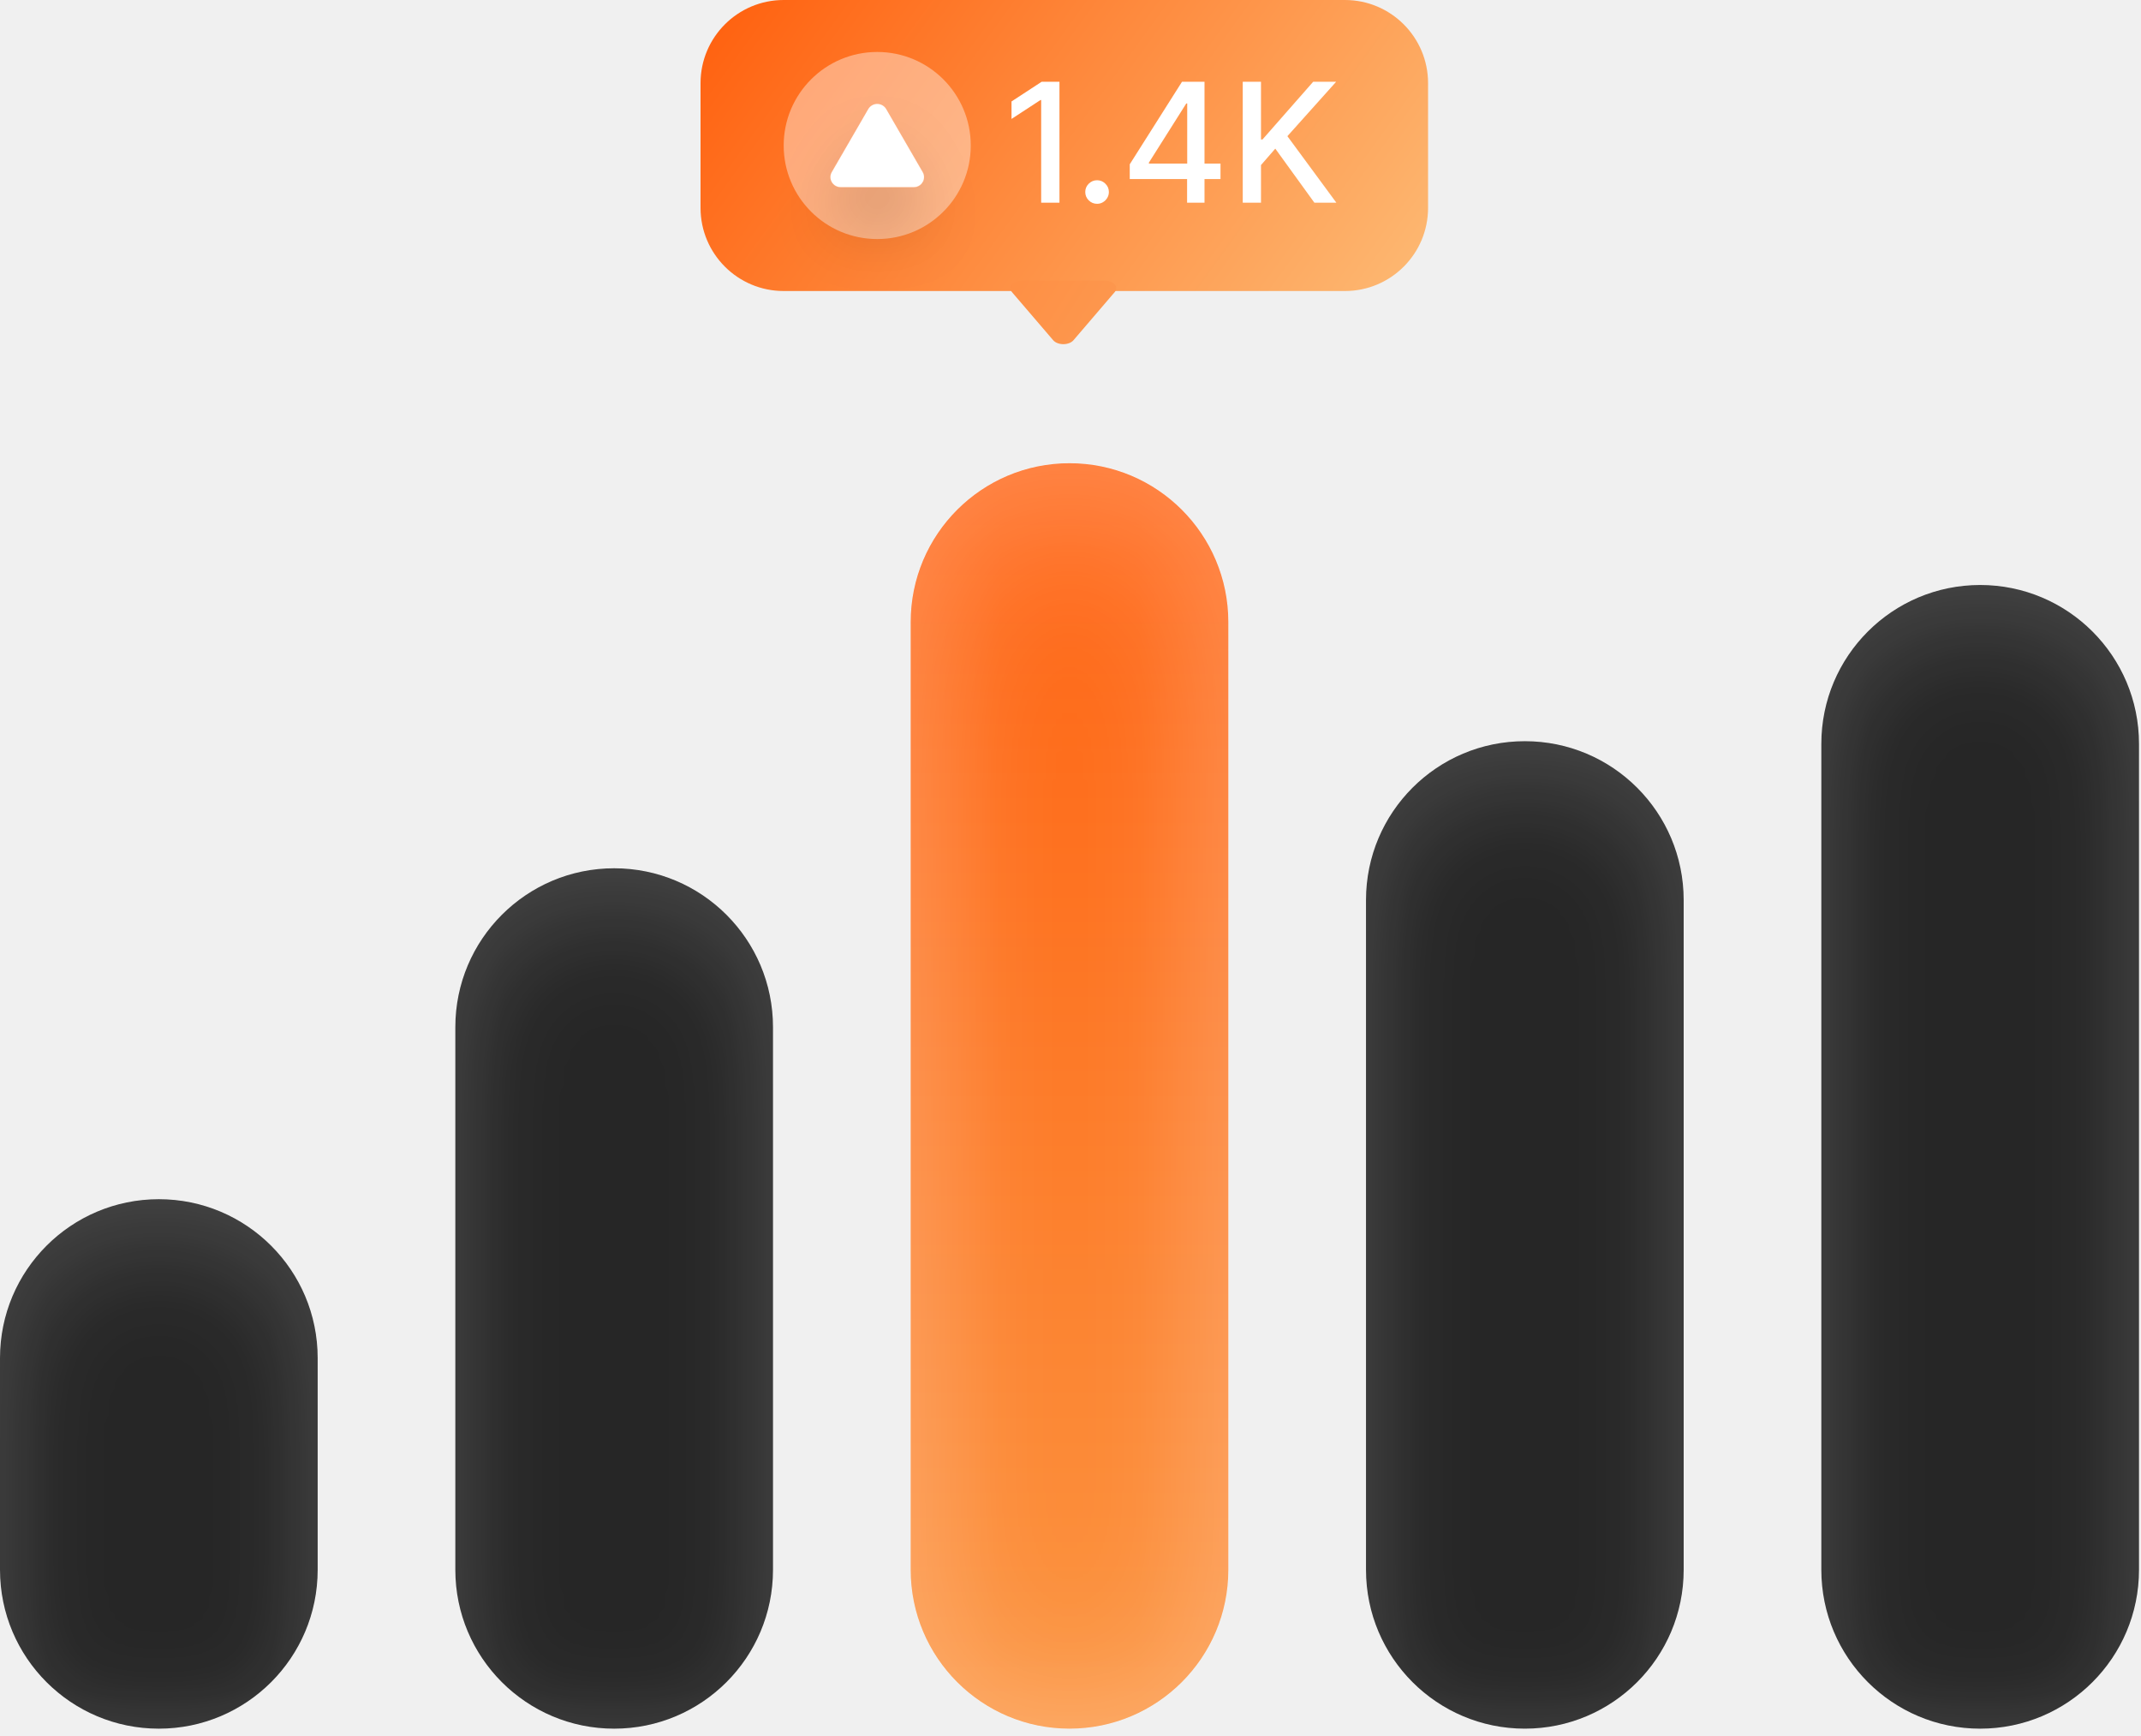
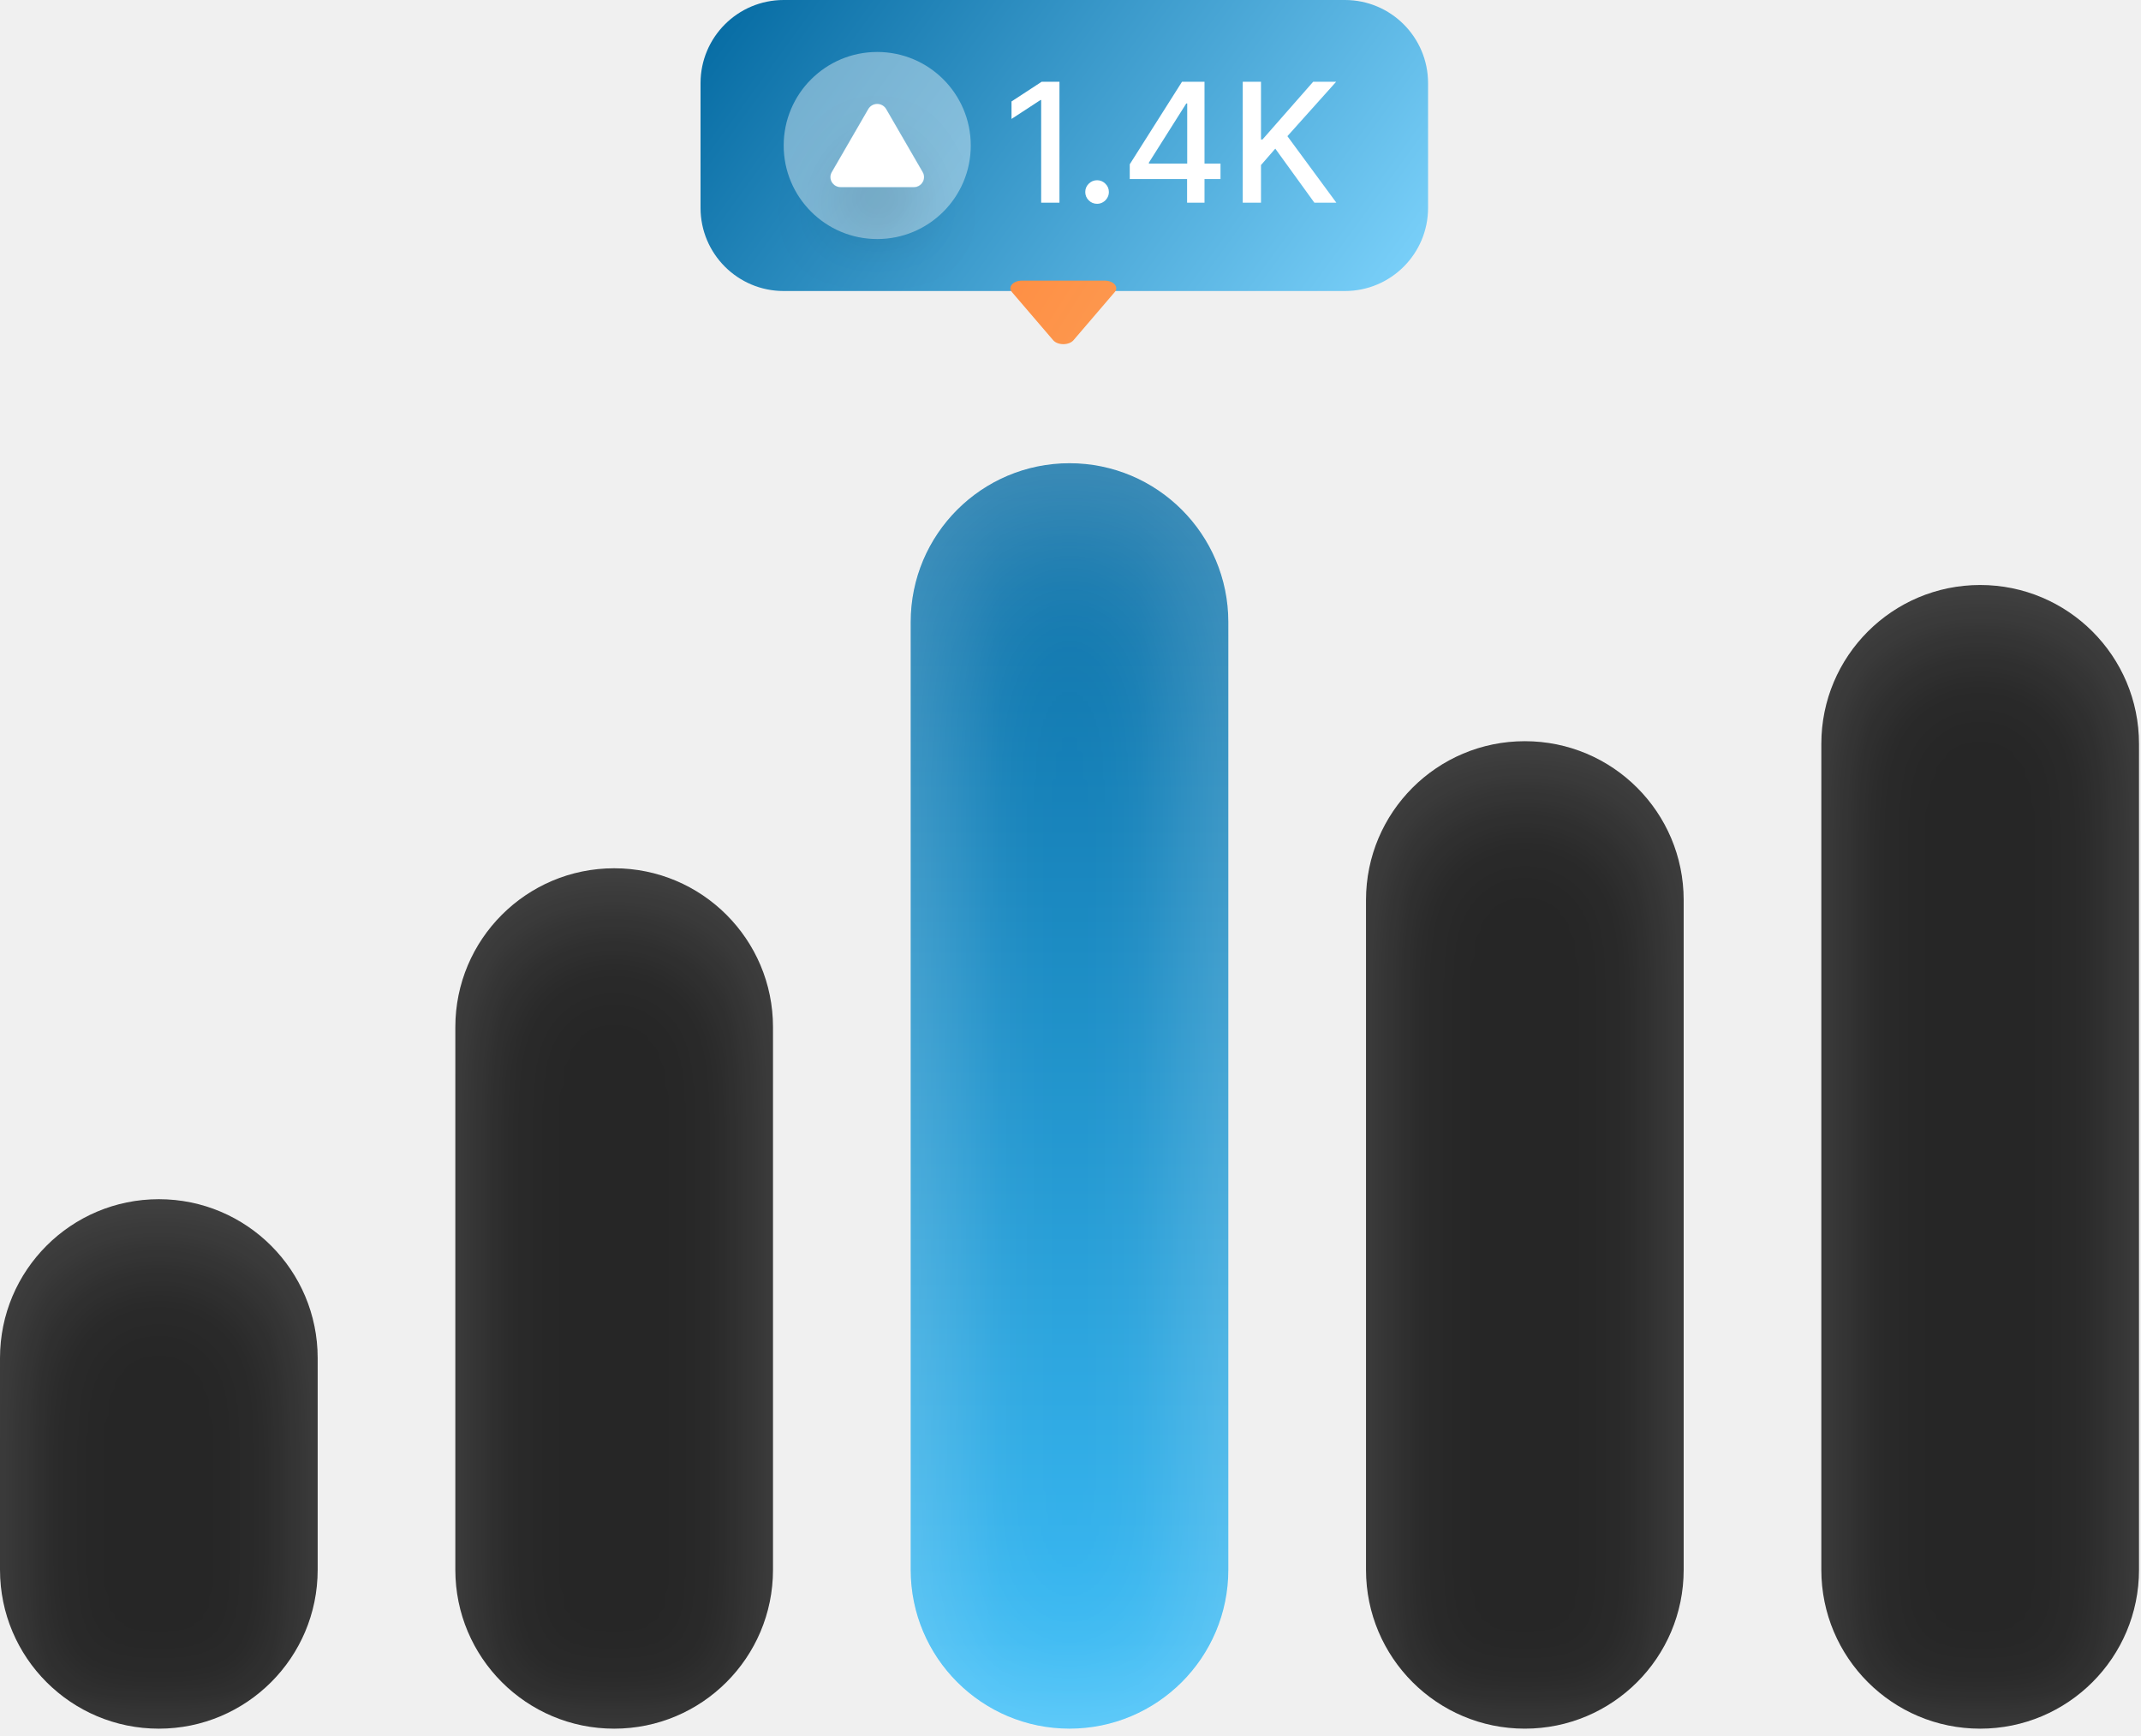
<svg xmlns="http://www.w3.org/2000/svg" width="206" height="167" viewBox="0 0 206 167" fill="none">
  <rect x="67.404" width="70" height="28" rx="8" fill="url(#paint0_linear_698_5975)" />
  <rect x="75.404" y="5" width="18" height="18" rx="9" fill="white" fill-opacity="0.4" />
  <g filter="url(#filter0_d_698_5975)">
    <path d="M88.775 17.512C88.688 17.662 88.563 17.786 88.413 17.872C88.262 17.957 88.091 18.002 87.918 18H80.89C80.717 18.002 80.546 17.957 80.395 17.872C80.245 17.786 80.12 17.662 80.033 17.512C79.949 17.368 79.904 17.205 79.904 17.038C79.904 16.871 79.949 16.707 80.033 16.564L83.546 10.489C83.634 10.34 83.759 10.217 83.91 10.131C84.06 10.045 84.231 10 84.404 10C84.578 10 84.748 10.045 84.898 10.131C85.049 10.217 85.174 10.34 85.262 10.489L88.776 16.564C88.86 16.708 88.904 16.871 88.904 17.038C88.904 17.205 88.859 17.369 88.775 17.512Z" fill="white" />
  </g>
  <path d="M101.938 7.864V19.5H100.177V9.625H100.109L97.325 11.443V9.761L100.228 7.864H101.938ZM105.556 19.608C105.246 19.608 104.979 19.498 104.755 19.278C104.532 19.055 104.42 18.786 104.42 18.472C104.42 18.161 104.532 17.896 104.755 17.676C104.979 17.453 105.246 17.341 105.556 17.341C105.867 17.341 106.134 17.453 106.357 17.676C106.581 17.896 106.693 18.161 106.693 18.472C106.693 18.68 106.64 18.871 106.534 19.046C106.431 19.216 106.295 19.352 106.124 19.454C105.954 19.557 105.765 19.608 105.556 19.608ZM108.701 17.227V15.807L113.73 7.864H114.849V9.955H114.139L110.542 15.648V15.739H117.434V17.227H108.701ZM114.218 19.5V16.796L114.23 16.148V7.864H115.894V19.5H114.218ZM119.573 19.5V7.864H121.329V13.421H121.471L126.352 7.864H128.562L123.869 13.102L128.579 19.5H126.465L122.704 14.301L121.329 15.881V19.5H119.573Z" fill="white" />
  <path d="M97.362 27.373C97.46 27.258 97.602 27.164 97.772 27.098C97.943 27.033 98.136 26.999 98.332 27L106.288 27C106.484 26.999 106.678 27.033 106.848 27.098C107.019 27.164 107.16 27.258 107.258 27.373C107.354 27.483 107.404 27.608 107.404 27.735C107.404 27.863 107.354 27.988 107.258 28.098L103.281 32.74C103.182 32.853 103.04 32.948 102.87 33.013C102.699 33.079 102.507 33.113 102.31 33.113C102.114 33.113 101.921 33.079 101.751 33.013C101.58 32.948 101.439 32.853 101.339 32.74L97.361 28.098C97.266 27.988 97.216 27.863 97.216 27.735C97.216 27.608 97.266 27.483 97.362 27.373Z" fill="url(#paint1_linear_698_5975)" />
  <g filter="url(#filter1_i_698_5975)">
    <rect y="115.377" width="30.566" height="50.943" rx="15.283" fill="#262626" />
  </g>
  <g filter="url(#filter2_i_698_5975)">
    <rect x="43.81" y="83.538" width="30.566" height="82.782" rx="15.283" fill="#262626" />
  </g>
  <g filter="url(#filter3_i_698_5975)">
    <rect x="131.432" y="71.311" width="30.566" height="95.008" rx="15.283" fill="#262626" />
  </g>
  <g filter="url(#filter4_i_698_5975)">
    <rect x="175.242" y="56.283" width="30.566" height="110.037" rx="15.283" fill="#262626" />
  </g>
  <g filter="url(#filter5_i_698_5975)">
    <rect x="87.621" y="44.566" width="30.566" height="121.754" rx="15.283" fill="url(#paint2_linear_698_5975)" />
  </g>
  <defs>
    <filter id="filter0_d_698_5975" x="73.904" y="8" width="21" height="20" filterUnits="userSpaceOnUse" color-interpolation-filters="sRGB">
      <feFlood flood-opacity="0" result="BackgroundImageFix" />
      <feColorMatrix in="SourceAlpha" type="matrix" values="0 0 0 0 0 0 0 0 0 0 0 0 0 0 0 0 0 0 127 0" result="hardAlpha" />
      <feOffset dy="4" />
      <feGaussianBlur stdDeviation="3" />
      <feComposite in2="hardAlpha" operator="out" />
      <feColorMatrix type="matrix" values="0 0 0 0 0 0 0 0 0 0 0 0 0 0 0 0 0 0 0.15 0" />
      <feBlend mode="normal" in2="BackgroundImageFix" result="effect1_dropShadow_698_5975" />
      <feBlend mode="normal" in="SourceGraphic" in2="effect1_dropShadow_698_5975" result="shape" />
    </filter>
    <filter id="filter1_i_698_5975" x="0" y="115.377" width="30.566" height="54.943" filterUnits="userSpaceOnUse" color-interpolation-filters="sRGB">
      <feFlood flood-opacity="0" result="BackgroundImageFix" />
      <feBlend mode="normal" in="SourceGraphic" in2="BackgroundImageFix" result="shape" />
      <feColorMatrix in="SourceAlpha" type="matrix" values="0 0 0 0 0 0 0 0 0 0 0 0 0 0 0 0 0 0 127 0" result="hardAlpha" />
      <feOffset dy="4" />
      <feGaussianBlur stdDeviation="5" />
      <feComposite in2="hardAlpha" operator="arithmetic" k2="-1" k3="1" />
      <feColorMatrix type="matrix" values="0 0 0 0 1 0 0 0 0 1 0 0 0 0 1 0 0 0 0.14 0" />
      <feBlend mode="normal" in2="shape" result="effect1_innerShadow_698_5975" />
    </filter>
    <filter id="filter2_i_698_5975" x="43.81" y="83.538" width="30.566" height="86.782" filterUnits="userSpaceOnUse" color-interpolation-filters="sRGB">
      <feFlood flood-opacity="0" result="BackgroundImageFix" />
      <feBlend mode="normal" in="SourceGraphic" in2="BackgroundImageFix" result="shape" />
      <feColorMatrix in="SourceAlpha" type="matrix" values="0 0 0 0 0 0 0 0 0 0 0 0 0 0 0 0 0 0 127 0" result="hardAlpha" />
      <feOffset dy="4" />
      <feGaussianBlur stdDeviation="5" />
      <feComposite in2="hardAlpha" operator="arithmetic" k2="-1" k3="1" />
      <feColorMatrix type="matrix" values="0 0 0 0 1 0 0 0 0 1 0 0 0 0 1 0 0 0 0.14 0" />
      <feBlend mode="normal" in2="shape" result="effect1_innerShadow_698_5975" />
    </filter>
    <filter id="filter3_i_698_5975" x="131.432" y="71.311" width="30.566" height="99.009" filterUnits="userSpaceOnUse" color-interpolation-filters="sRGB">
      <feFlood flood-opacity="0" result="BackgroundImageFix" />
      <feBlend mode="normal" in="SourceGraphic" in2="BackgroundImageFix" result="shape" />
      <feColorMatrix in="SourceAlpha" type="matrix" values="0 0 0 0 0 0 0 0 0 0 0 0 0 0 0 0 0 0 127 0" result="hardAlpha" />
      <feOffset dy="4" />
      <feGaussianBlur stdDeviation="5" />
      <feComposite in2="hardAlpha" operator="arithmetic" k2="-1" k3="1" />
      <feColorMatrix type="matrix" values="0 0 0 0 1 0 0 0 0 1 0 0 0 0 1 0 0 0 0.14 0" />
      <feBlend mode="normal" in2="shape" result="effect1_innerShadow_698_5975" />
    </filter>
    <filter id="filter4_i_698_5975" x="175.242" y="56.283" width="30.566" height="114.037" filterUnits="userSpaceOnUse" color-interpolation-filters="sRGB">
      <feFlood flood-opacity="0" result="BackgroundImageFix" />
      <feBlend mode="normal" in="SourceGraphic" in2="BackgroundImageFix" result="shape" />
      <feColorMatrix in="SourceAlpha" type="matrix" values="0 0 0 0 0 0 0 0 0 0 0 0 0 0 0 0 0 0 127 0" result="hardAlpha" />
      <feOffset dy="4" />
      <feGaussianBlur stdDeviation="5" />
      <feComposite in2="hardAlpha" operator="arithmetic" k2="-1" k3="1" />
      <feColorMatrix type="matrix" values="0 0 0 0 1 0 0 0 0 1 0 0 0 0 1 0 0 0 0.14 0" />
      <feBlend mode="normal" in2="shape" result="effect1_innerShadow_698_5975" />
    </filter>
    <filter id="filter5_i_698_5975" x="87.621" y="44.566" width="30.566" height="125.754" filterUnits="userSpaceOnUse" color-interpolation-filters="sRGB">
      <feFlood flood-opacity="0" result="BackgroundImageFix" />
      <feBlend mode="normal" in="SourceGraphic" in2="BackgroundImageFix" result="shape" />
      <feColorMatrix in="SourceAlpha" type="matrix" values="0 0 0 0 0 0 0 0 0 0 0 0 0 0 0 0 0 0 127 0" result="hardAlpha" />
      <feOffset dy="4" />
      <feGaussianBlur stdDeviation="9.25" />
      <feComposite in2="hardAlpha" operator="arithmetic" k2="-1" k3="1" />
      <feColorMatrix type="matrix" values="0 0 0 0 1 0 0 0 0 1 0 0 0 0 1 0 0 0 0.27 0" />
      <feBlend mode="normal" in2="shape" result="effect1_innerShadow_698_5975" />
    </filter>
    <linearGradient id="paint0_linear_698_5975" x1="137.404" y1="28" x2="78.21" y2="-14.907" gradientUnits="userSpaceOnUse">
-       <stop stop-color="#FDBA74" />
-       <stop offset="1" stop-color="#FF5F0D" />
+       <stop stop-color="#7DD3FC" />
+       <stop offset="1" stop-color="#0369A1" />
    </linearGradient>
    <linearGradient id="paint1_linear_698_5975" x1="97.216" y1="26.618" x2="107.404" y2="33.113" gradientUnits="userSpaceOnUse">
      <stop stop-color="#FE8F44" />
      <stop offset="1" stop-color="#FD9950" />
    </linearGradient>
    <linearGradient id="paint2_linear_698_5975" x1="102.904" y1="44.566" x2="102.904" y2="166.32" gradientUnits="userSpaceOnUse">
-       <stop stop-color="#FF5F0D" />
-       <stop offset="1" stop-color="#FB923C" />
+       <stop stop-color="#0369A1" />
+       <stop offset="1" stop-color="#38BDF8" />
    </linearGradient>
  </defs>
</svg>
